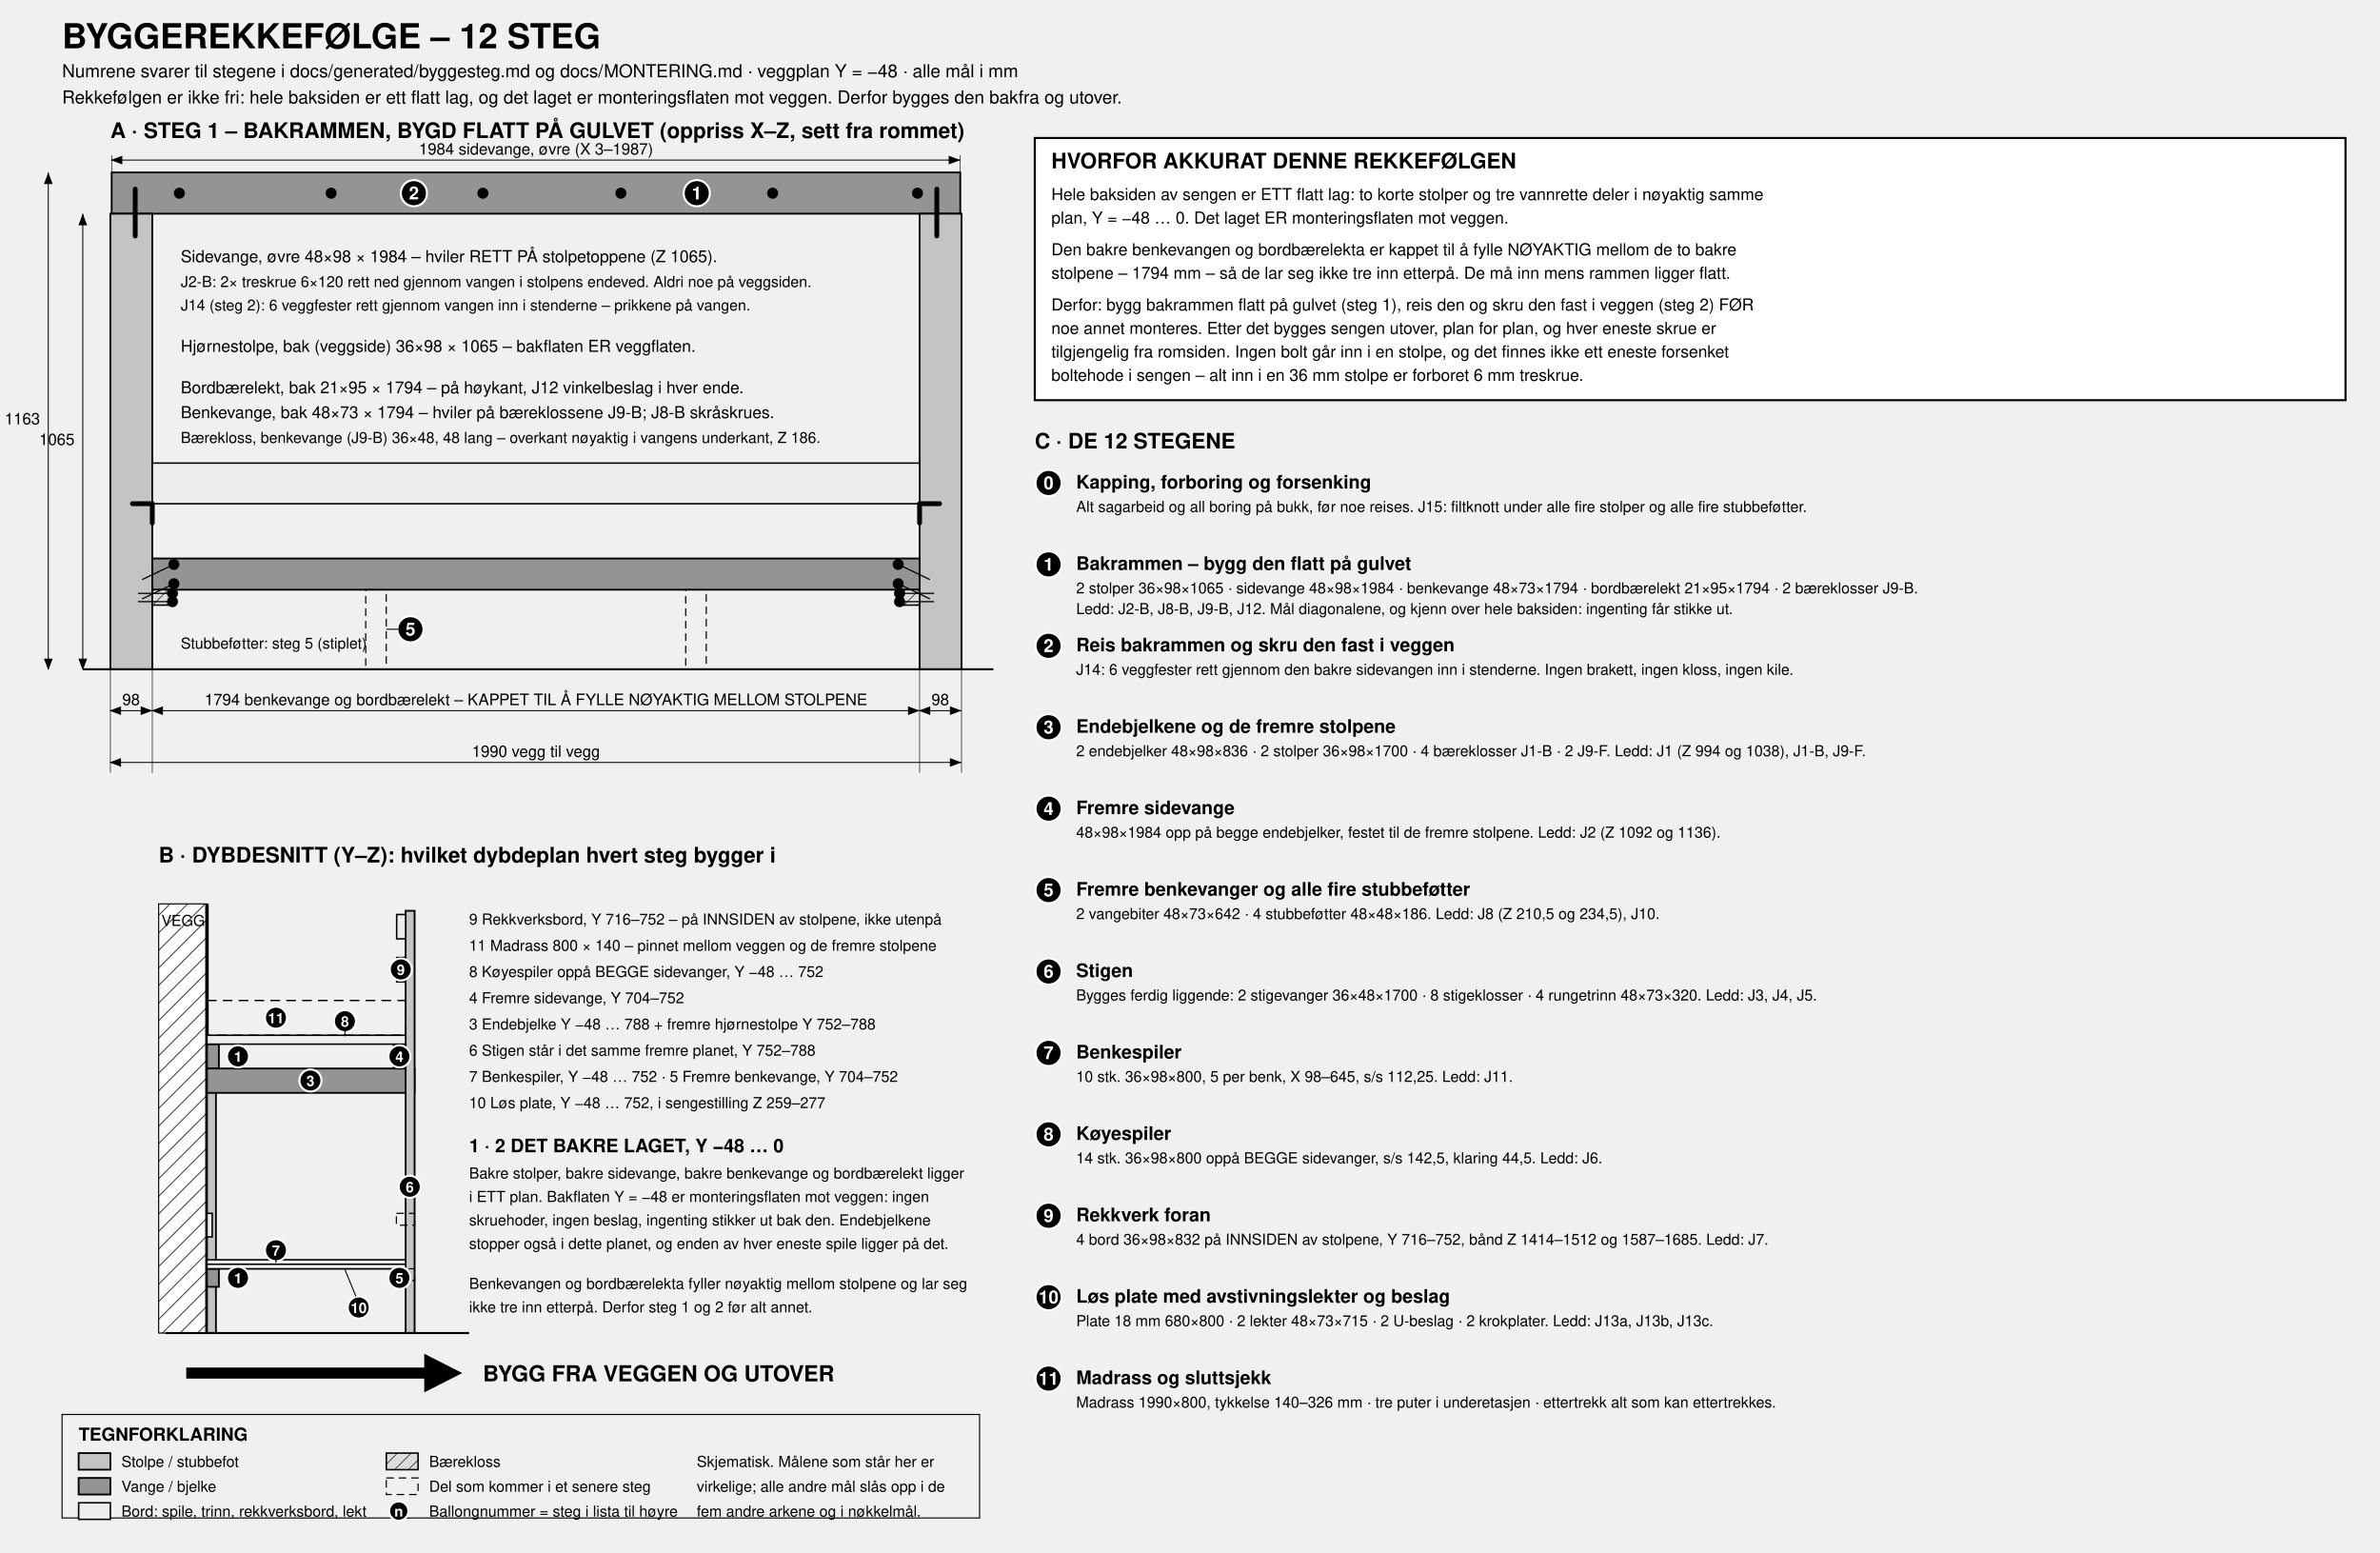
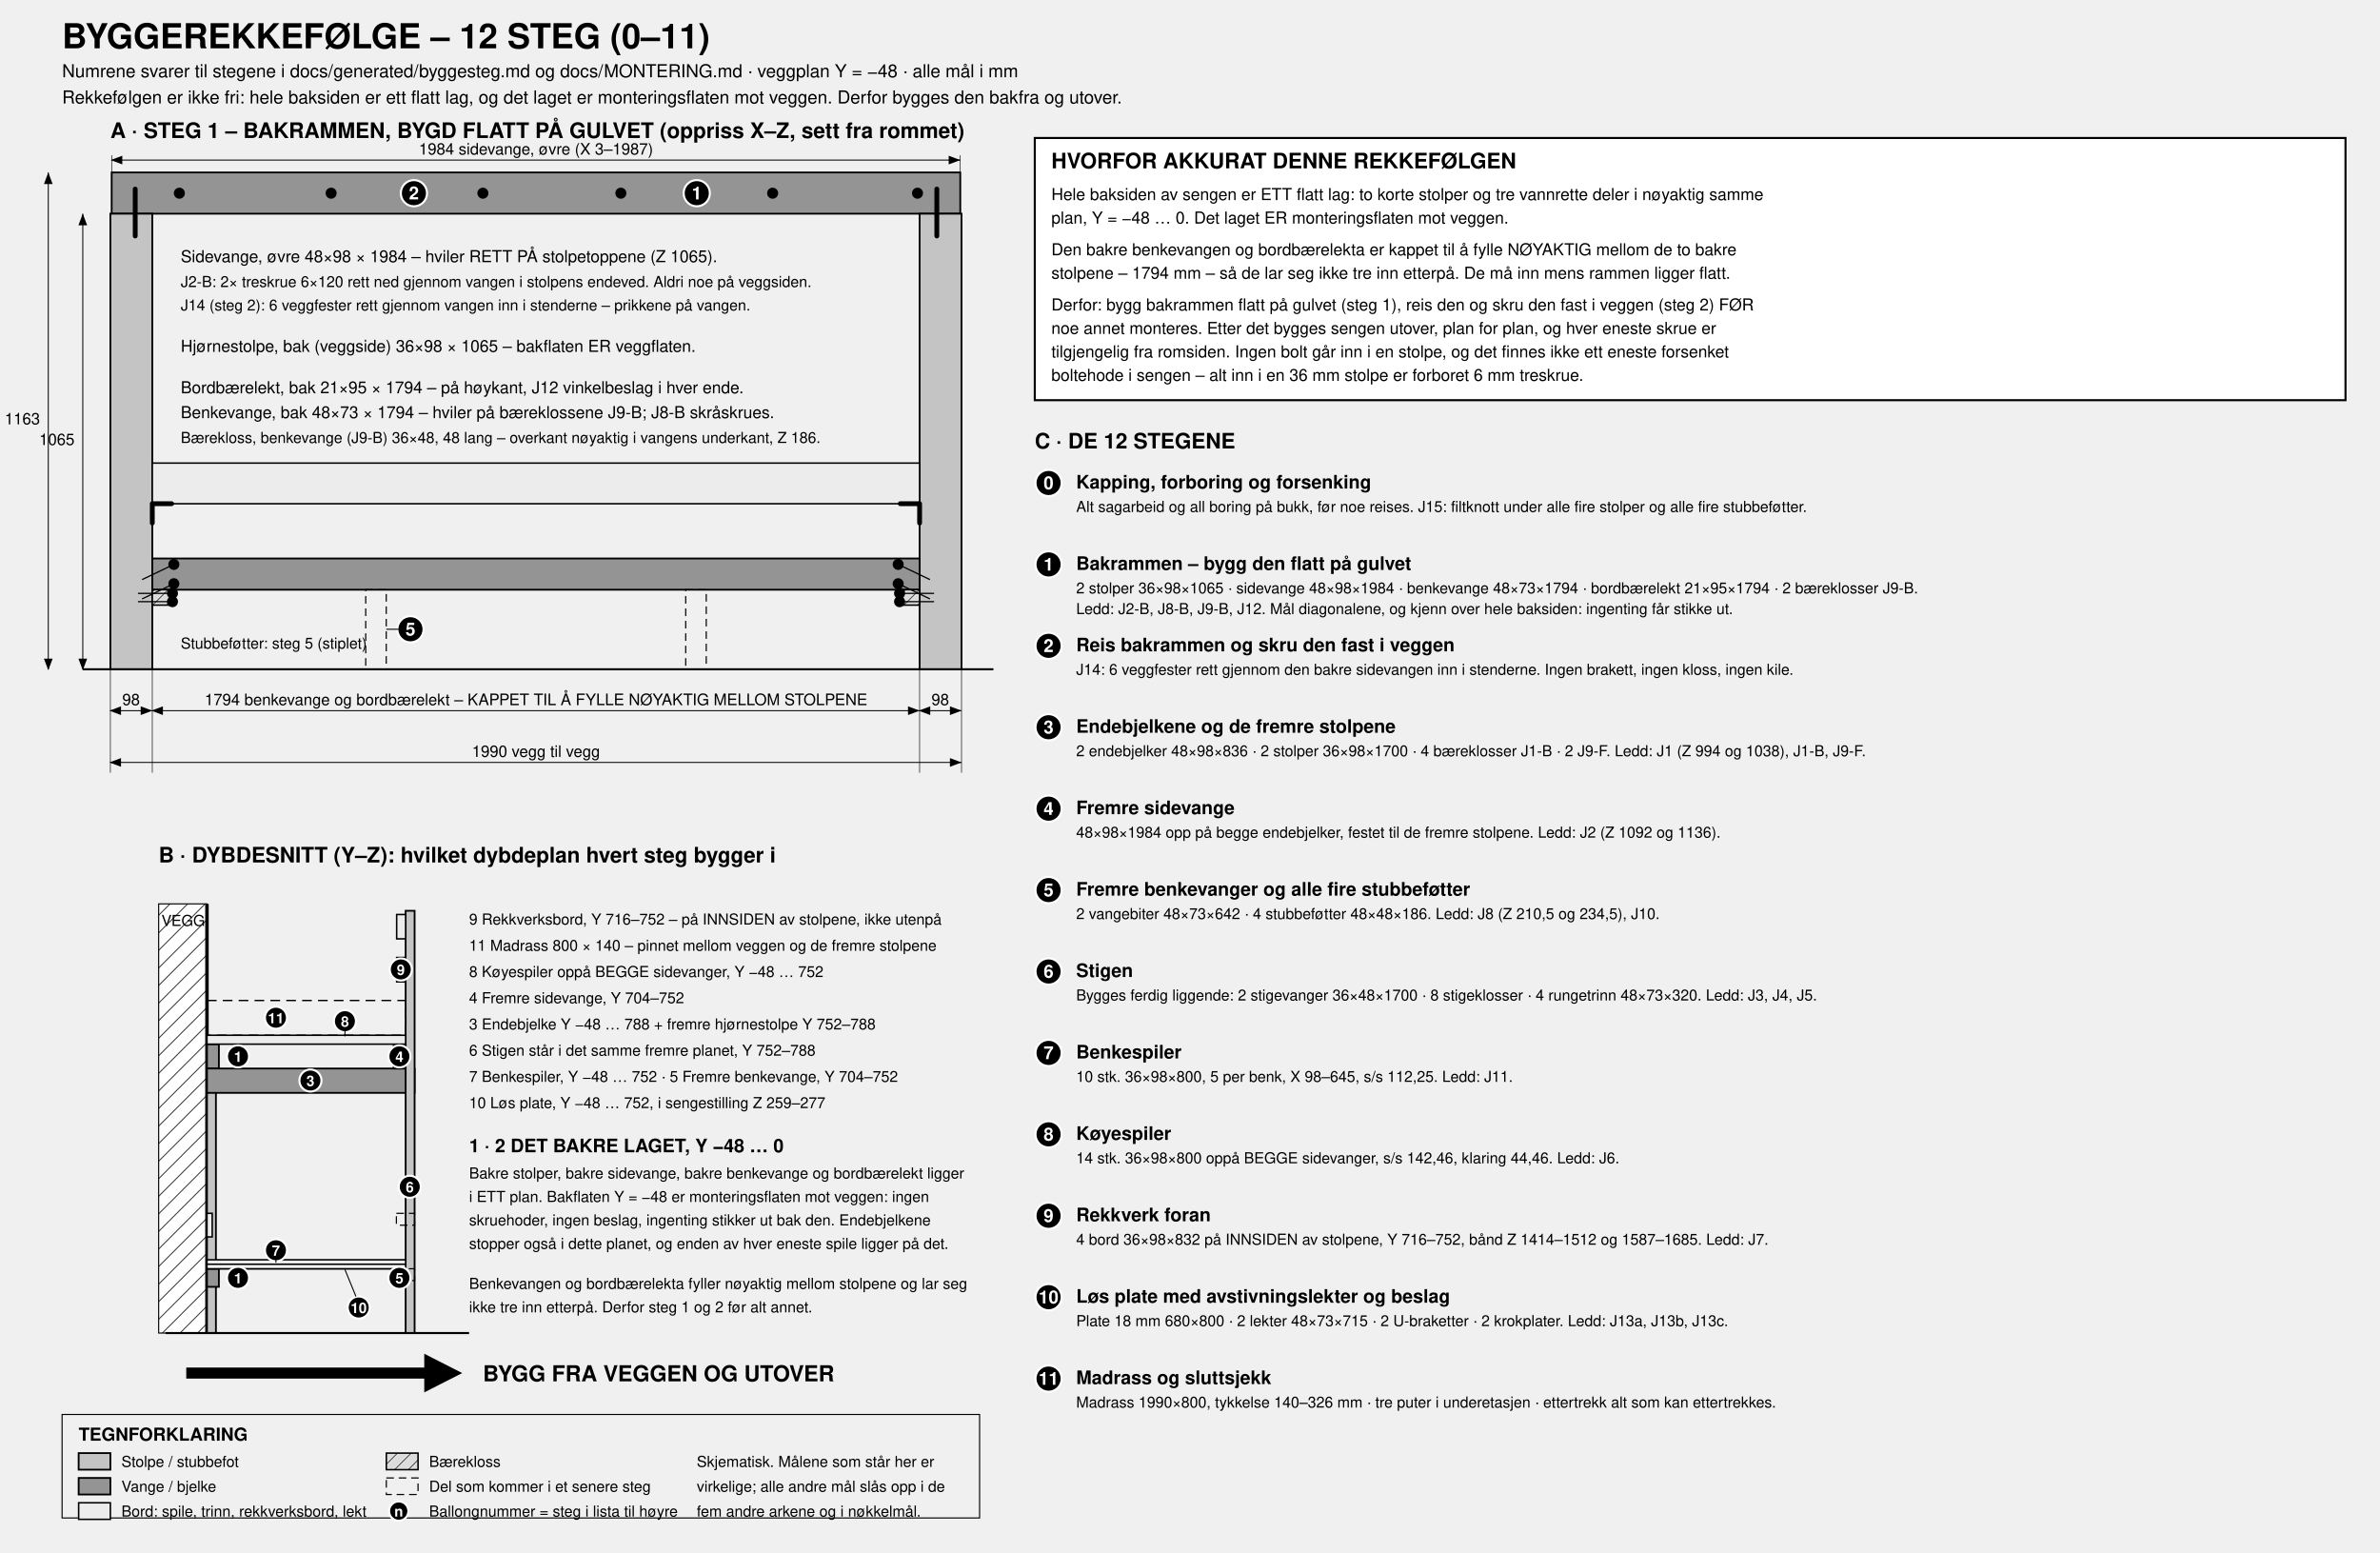
<svg xmlns="http://www.w3.org/2000/svg" viewBox="0 150 3450 2250" width="1600">
  <defs>
    <marker id="aE" markerWidth="13" markerHeight="10" refX="12" refY="4.5" orient="auto">
      <path d="M0,0 L12,4.5 L0,9 z" fill="#000" />
    </marker>
    <marker id="aS" markerWidth="13" markerHeight="10" refX="1" refY="4.5" orient="auto">
      <path d="M12,0 L0,4.5 L12,9 z" fill="#000" />
    </marker>
    <pattern id="wallh" width="18" height="18" patternUnits="userSpaceOnUse" patternTransform="rotate(45)">
      <rect width="18" height="18" fill="#fff" />
      <line x1="0" y1="0" x2="0" y2="18" stroke="#000" stroke-width="2" />
    </pattern>
    <pattern id="hatch" width="14" height="14" patternUnits="userSpaceOnUse" patternTransform="rotate(45)">
      <rect width="14" height="14" fill="#dcdcdc" />
      <line x1="0" y1="0" x2="0" y2="14" stroke="#000" stroke-width="1.7" />
    </pattern>
  </defs>
  <style>
    svg  { background:#fff; }
    text { font-family:Helvetica,Arial,sans-serif; fill:#000; font-size:24px; }
    .ttl { font-size:50px; font-weight:bold; }
    .sub { font-size:26px; }
    .pt  { font-size:31px; font-weight:bold; }
    .st  { font-size:27px; font-weight:bold; }
    .lbl { font-size:24px; }
    .sml { font-size:22px; }
    .dm  { font-size:23px; }
    .leg { font-size:26px; font-weight:bold; }
    .arrowlbl { font-size:32px; font-weight:bold; }
    .bal   { fill:#000; stroke:#fff; stroke-width:3; }
    .baln  { font-size:26px; font-weight:bold; fill:#fff; }
    .baln2 { font-size:21px; font-weight:bold; fill:#fff; }
    .pst { fill:#c4c4c4; stroke:#000; stroke-width:2.6; }
    .rai { fill:#949494; stroke:#000; stroke-width:2.6; }
    .brd { fill:#ececec; stroke:#000; stroke-width:2.2; }
    .blk { fill:url(#hatch); stroke:#000; stroke-width:2.2; }
    .pnl { fill:#fbfbfb; stroke:#000; stroke-width:2.2; }
    .gho { fill:none; stroke:#000; stroke-width:1.7; stroke-dasharray:11 7; }
    .mat { fill:none; stroke:#000; stroke-width:2; stroke-dasharray:14 9; }
    .wall{ fill:url(#wallh); stroke:#000; stroke-width:1.6; }
    .wallface { stroke:#000; stroke-width:5; }
    .dim { fill:none; stroke:#000; stroke-width:1.4; }
    .ext { fill:none; stroke:#000; stroke-width:0.9; }
    .ldr { fill:none; stroke:#000; stroke-width:1.5; }
    .grd { stroke:#000; stroke-width:3; }
    .scr { fill:#000; stroke:none; }
    .scrl{ fill:none; stroke:#000; stroke-width:1.8; }
    .stll{ fill:none; stroke:#000; stroke-width:7; stroke-linejoin:round; stroke-linecap:round; }
    .bigarrow { stroke:#000; stroke-width:16; }
    .legbox { fill:none; stroke:#000; stroke-width:1.6; }
    .notebox{ fill:#fff; stroke:#000; stroke-width:3; }
  </style>
-   <text x="90" y="220" class="ttl">BYGGEREKKEFØLGE – 12 STEG</text>
+   <text x="90" y="220" class="ttl">BYGGEREKKEFØLGE – 12 STEG (0–11)</text>
  <text x="90" y="262" class="sub">Numrene svarer til stegene i docs/generated/byggesteg.md og docs/MONTERING.md · veggplan Y = −48 · alle mål i mm</text>
  <text x="90" y="300" class="sub">Rekkefølgen er ikke fri: hele baksiden er ett flatt lag, og det laget er monteringsflaten mot veggen. Derfor bygges den bakfra og utover.</text>
  <text x="160" y="350" class="pt" text-anchor="start">A · STEG 1 – BAKRAMMEN, BYGD FLATT PÅ GULVET (oppriss X–Z, sett fra rommet)</text>
  <line x1="161.86" y1="399" x2="161.86" y2="375" class="ext" />
  <line x1="1392" y1="399" x2="1392" y2="375" class="ext" />
  <line x1="161.86" y1="382" x2="1392" y2="382" class="dim" marker-start="url(#aS)" marker-end="url(#aE)" />
  <text x="777" y="374" class="dm" text-anchor="middle">1984  sidevange, øvre (X 3–1987)</text>
  <rect x="161.86" y="399.94" width="1230.14" height="59.76" class="rai" />
  <rect x="160" y="459.7" width="60.76" height="660.3" class="pst" />
  <rect x="1333.04" y="459.7" width="60.76" height="660.3" class="pst" />
  <rect x="220.76" y="821.16" width="1112.28" height="58.9" class="brd" />
  <rect x="220.76" y="959.42" width="1112.28" height="45.26" class="rai" />
  <rect x="220.76" y="1004.68" width="29.76" height="22.32" class="blk" />
  <rect x="1303.28" y="1004.68" width="29.76" height="22.32" class="blk" />
  <rect x="530.14" y="1004.68" width="29.76" height="115.32" class="gho" />
  <rect x="994" y="1004.68" width="29.76" height="115.32" class="gho" />
  <line x1="120" y1="1120" x2="1440" y2="1120" class="grd" />
  <line x1="196" y1="492" x2="196" y2="424" class="stll" />
  <line x1="1358" y1="492" x2="1358" y2="424" class="stll" />
  <circle cx="260" cy="430" r="8" class="scr" />
  <circle cx="480" cy="430" r="8" class="scr" />
  <circle cx="700" cy="430" r="8" class="scr" />
  <circle cx="900" cy="430" r="8" class="scr" />
  <circle cx="1120" cy="430" r="8" class="scr" />
  <circle cx="1330" cy="430" r="8" class="scr" />
  <line x1="252" y1="968" x2="206" y2="990" class="scrl" />
  <circle cx="252" cy="968" r="8" class="scr" />
  <line x1="252" y1="996" x2="206" y2="1018" class="scrl" />
  <circle cx="252" cy="996" r="8" class="scr" />
  <line x1="1302" y1="968" x2="1348" y2="990" class="scrl" />
  <circle cx="1302" cy="968" r="8" class="scr" />
  <line x1="1302" y1="996" x2="1348" y2="1018" class="scrl" />
  <circle cx="1302" cy="996" r="8" class="scr" />
  <line x1="250" y1="1010" x2="200" y2="1010" class="scrl" />
  <circle cx="250" cy="1010" r="8" class="scr" />
  <line x1="250" y1="1022" x2="200" y2="1022" class="scrl" />
  <circle cx="250" cy="1022" r="8" class="scr" />
  <line x1="1304" y1="1010" x2="1354" y2="1010" class="scrl" />
  <circle cx="1304" cy="1010" r="8" class="scr" />
  <line x1="1304" y1="1022" x2="1354" y2="1022" class="scrl" />
  <circle cx="1304" cy="1022" r="8" class="scr" />
-   <polyline points="192,880 220.76,880 220.76,908" class="stll" />
-   <polyline points="1362,880 1333,880 1333,908" class="stll" />
+   <polyline points="248.76,880 220.76,880 220.76,908" class="stll" />
+   <polyline points="1305.04,880 1333.04,880 1333.04,908" class="stll" />
  <circle cx="600" cy="430" r="19" class="bal" />
  <text x="600" y="439" class="baln" text-anchor="middle">2</text>
  <circle cx="1010" cy="430" r="19" class="bal" />
  <text x="1010" y="439" class="baln" text-anchor="middle">1</text>
  <circle cx="595" cy="1062" r="19" class="bal" />
  <text x="595" y="1071" class="baln" text-anchor="middle">5</text>
  <line x1="578" y1="1062" x2="560" y2="1062" class="ldr" />
  <text x="262" y="530" class="lbl" text-anchor="start">Sidevange, øvre 48×98 × 1984 – hviler RETT PÅ stolpetoppene (Z 1065).</text>
  <text x="262" y="566" class="sml" text-anchor="start">J2-B: 2× treskrue 6×120 rett ned gjennom vangen i stolpens endeved. Aldri noe på veggsiden.</text>
  <text x="262" y="600" class="sml" text-anchor="start">J14 (steg 2): 6 veggfester rett gjennom vangen inn i stenderne – prikkene på vangen.</text>
  <text x="262" y="660" class="lbl" text-anchor="start">Hjørnestolpe, bak (veggside) 36×98 × 1065 – bakflaten ER veggflaten.</text>
  <text x="262" y="720" class="lbl" text-anchor="start">Bordbærelekt, bak 21×95 × 1794 – på høykant, J12 vinkelbeslag i hver ende.</text>
  <text x="262" y="756" class="lbl" text-anchor="start">Benkevange, bak 48×73 × 1794 – hviler på bæreklossene J9-B; J8-B skråskrues.</text>
  <text x="262" y="792" class="sml" text-anchor="start">Bærekloss, benkevange (J9-B) 36×48, 48 lang – overkant nøyaktig i vangens underkant, Z 186.</text>
  <text x="262" y="1090" class="sml" text-anchor="start">Stubbeføtter: steg 5 (stiplet)</text>
  <line x1="160" y1="1120" x2="160" y2="1270" class="ext" />
  <line x1="220.76" y1="1120" x2="220.76" y2="1270" class="ext" />
  <line x1="1333.04" y1="1120" x2="1333.04" y2="1270" class="ext" />
  <line x1="1393.8" y1="1120" x2="1393.8" y2="1270" class="ext" />
  <line x1="160" y1="1180" x2="220.76" y2="1180" class="dim" marker-start="url(#aS)" marker-end="url(#aE)" />
  <text x="190" y="1172" class="dm" text-anchor="middle">98</text>
  <line x1="220.76" y1="1180" x2="1333.04" y2="1180" class="dim" marker-start="url(#aS)" marker-end="url(#aE)" />
  <text x="777" y="1172" class="dm" text-anchor="middle">1794  benkevange og bordbærelekt – KAPPET TIL Å FYLLE NØYAKTIG MELLOM STOLPENE</text>
  <line x1="1333.04" y1="1180" x2="1393.8" y2="1180" class="dim" marker-start="url(#aS)" marker-end="url(#aE)" />
  <text x="1363" y="1172" class="dm" text-anchor="middle">98</text>
  <line x1="160" y1="1255" x2="1393.8" y2="1255" class="dim" marker-start="url(#aS)" marker-end="url(#aE)" />
  <text x="777" y="1247" class="dm" text-anchor="middle">1990  vegg til vegg</text>
  <line x1="120" y1="1120" x2="120" y2="459.7" class="dim" marker-start="url(#aS)" marker-end="url(#aE)" />
  <text x="108" y="795" class="dm" text-anchor="end">1065</text>
  <line x1="70" y1="1120" x2="70" y2="399.94" class="dim" marker-start="url(#aS)" marker-end="url(#aE)" />
  <text x="58" y="765" class="dm" text-anchor="end">1163</text>
  <text x="230" y="1400" class="pt" text-anchor="start">B · DYBDESNITT (Y–Z): hvilket dybdeplan hvert steg bygger i</text>
  <rect x="230" y="1460" width="70" height="622" class="wall" />
  <line x1="300" y1="1460" x2="300" y2="2082" class="wallface" />
  <text x="234" y="1492" class="sml" text-anchor="start">VEGG</text>
  <rect x="300" y="1698.6" width="13" height="383.4" class="pst" />
  <rect x="300" y="1663.3" width="17.3" height="35.3" class="rai" />
  <rect x="300" y="1988.8" width="17.3" height="26.2" class="rai" />
  <rect x="300" y="1908.5" width="7.6" height="34.2" class="brd" />
  <rect x="300" y="1698.6" width="301" height="35.3" class="rai" />
  <rect x="588" y="1470" width="13" height="612" class="pst" />
  <rect x="570.7" y="1663.3" width="17.3" height="35.3" class="rai" />
  <rect x="570.7" y="1988.8" width="17.3" height="26.2" class="rai" />
  <rect x="574.6" y="1988.8" width="26.4" height="17.2" class="gho" />
  <rect x="574.6" y="1908.5" width="26.4" height="17.2" class="gho" />
  <rect x="300" y="1975.8" width="288" height="13" class="brd" />
  <rect x="300" y="1650.4" width="288" height="12.9" class="brd" />
  <rect x="300" y="1600" width="288" height="50.4" class="mat" />
  <rect x="575" y="1537.7" width="13" height="35.3" class="brd" />
  <rect x="575" y="1475.4" width="13" height="35.3" class="brd" />
  <rect x="300" y="1982.3" width="288" height="6.5" class="pnl" />
  <line x1="240" y1="2082" x2="680" y2="2082" class="grd" />
  <circle cx="345" cy="1681" r="16" class="bal" />
  <text x="345" y="1689" class="baln2" text-anchor="middle">1</text>
  <circle cx="345" cy="2002" r="16" class="bal" />
  <text x="345" y="2010" class="baln2" text-anchor="middle">1</text>
  <circle cx="450" cy="1716" r="16" class="bal" />
  <text x="450" y="1724" class="baln2" text-anchor="middle">3</text>
  <circle cx="579" cy="1681" r="16" class="bal" />
  <text x="579" y="1689" class="baln2" text-anchor="middle">4</text>
  <circle cx="579" cy="2002" r="16" class="bal" />
  <text x="579" y="2010" class="baln2" text-anchor="middle">5</text>
  <circle cx="594" cy="1870" r="16" class="bal" />
  <text x="594" y="1878" class="baln2" text-anchor="middle">6</text>
  <circle cx="400" cy="1962" r="16" class="bal" />
  <text x="400" y="1970" class="baln2" text-anchor="middle">7</text>
  <line x1="400" y1="1972" x2="400" y2="1980" class="ldr" />
  <circle cx="500" cy="1630" r="16" class="bal" />
  <text x="500" y="1638" class="baln2" text-anchor="middle">8</text>
  <line x1="500" y1="1640" x2="500" y2="1652" class="ldr" />
  <circle cx="581" cy="1555" r="16" class="bal" />
  <text x="581" y="1563" class="baln2" text-anchor="middle">9</text>
  <circle cx="520" cy="2045" r="16" class="bal" />
  <text x="520" y="2053" class="baln2" text-anchor="middle">10</text>
  <line x1="516" y1="2029" x2="500" y2="1990" class="ldr" />
  <circle cx="400" cy="1625" r="16" class="bal" />
  <text x="400" y="1633" class="baln2" text-anchor="middle">11</text>
  <text x="680" y="1490" class="sml" text-anchor="start">9   Rekkverksbord, Y 716–752 – på INNSIDEN av stolpene, ikke utenpå</text>
  <text x="680" y="1528" class="sml" text-anchor="start">11  Madrass 800 × 140 – pinnet mellom veggen og de fremre stolpene</text>
  <text x="680" y="1566" class="sml" text-anchor="start">8   Køyespiler oppå BEGGE sidevanger, Y −48 … 752</text>
  <text x="680" y="1604" class="sml" text-anchor="start">4   Fremre sidevange, Y 704–752</text>
  <text x="680" y="1642" class="sml" text-anchor="start">3   Endebjelke Y −48 … 788 + fremre hjørnestolpe Y 752–788</text>
  <text x="680" y="1680" class="sml" text-anchor="start">6   Stigen står i det samme fremre planet, Y 752–788</text>
  <text x="680" y="1718" class="sml" text-anchor="start">7   Benkespiler, Y −48 … 752 · 5 Fremre benkevange, Y 704–752</text>
  <text x="680" y="1756" class="sml" text-anchor="start">10  Løs plate, Y −48 … 752, i sengestilling Z 259–277</text>
  <text x="680" y="1820" class="st" text-anchor="start">1 · 2   DET BAKRE LAGET, Y −48 … 0</text>
  <text x="680" y="1858" class="sml" text-anchor="start">Bakre stolper, bakre sidevange, bakre benkevange og bordbærelekt ligger</text>
  <text x="680" y="1892" class="sml" text-anchor="start">i ETT plan. Bakflaten Y = −48 er monteringsflaten mot veggen: ingen</text>
  <text x="680" y="1926" class="sml" text-anchor="start">skruehoder, ingen beslag, ingenting stikker ut bak den. Endebjelkene</text>
  <text x="680" y="1960" class="sml" text-anchor="start">stopper også i dette planet, og enden av hver eneste spile ligger på det.</text>
  <text x="680" y="2018" class="sml" text-anchor="start">Benkevangen og bordbærelekta fyller nøyaktig mellom stolpene og lar seg</text>
  <text x="680" y="2052" class="sml" text-anchor="start">ikke tre inn etterpå. Derfor steg 1 og 2 før alt annet.</text>
  <line x1="270" y1="2140" x2="620" y2="2140" class="bigarrow" />
  <polygon points="670,2140 615,2112 615,2168" class="scr" />
  <text x="700" y="2152" class="arrowlbl" text-anchor="start">BYGG FRA VEGGEN OG UTOVER</text>
  <rect x="1500" y="350" width="1900" height="380" class="notebox" />
  <text x="1524" y="394" class="pt" text-anchor="start">HVORFOR AKKURAT DENNE REKKEFØLGEN</text>
  <text x="1524" y="440" class="lbl" text-anchor="start">Hele baksiden av sengen er ETT flatt lag: to korte stolper og tre vannrette deler i nøyaktig samme</text>
  <text x="1524" y="474" class="lbl" text-anchor="start">plan, Y = −48 … 0. Det laget ER monteringsflaten mot veggen.</text>
  <text x="1524" y="520" class="lbl" text-anchor="start">Den bakre benkevangen og bordbærelekta er kappet til å fylle NØYAKTIG mellom de to bakre</text>
  <text x="1524" y="554" class="lbl" text-anchor="start">stolpene – 1794 mm – så de lar seg ikke tre inn etterpå. De må inn mens rammen ligger flatt.</text>
  <text x="1524" y="600" class="lbl" text-anchor="start">Derfor: bygg bakrammen flatt på gulvet (steg 1), reis den og skru den fast i veggen (steg 2) FØR</text>
  <text x="1524" y="634" class="lbl" text-anchor="start">noe annet monteres. Etter det bygges sengen utover, plan for plan, og hver eneste skrue er</text>
  <text x="1524" y="668" class="lbl" text-anchor="start">tilgjengelig fra romsiden. Ingen bolt går inn i en stolpe, og det finnes ikke ett eneste forsenket</text>
  <text x="1524" y="702" class="lbl" text-anchor="start">boltehode i sengen – alt inn i en 36 mm stolpe er forboret 6 mm treskrue.</text>
  <text x="1500" y="800" class="pt" text-anchor="start">C · DE 12 STEGENE</text>
  <circle cx="1520" cy="850" r="19" class="bal" />
  <text x="1520" y="859" class="baln" text-anchor="middle">0</text>
  <text x="1560" y="858" class="st" text-anchor="start">Kapping, forboring og forsenking</text>
  <text x="1560" y="892" class="sml" text-anchor="start">Alt sagarbeid og all boring på bukk, før noe reises. J15: filtknott under alle fire stolper og alle fire stubbeføtter.</text>
  <circle cx="1520" cy="968" r="19" class="bal" />
  <text x="1520" y="977" class="baln" text-anchor="middle">1</text>
  <text x="1560" y="976" class="st" text-anchor="start">Bakrammen – bygg den flatt på gulvet</text>
  <text x="1560" y="1010" class="sml" text-anchor="start">2 stolper 36×98×1065 · sidevange 48×98×1984 · benkevange 48×73×1794 · bordbærelekt 21×95×1794 · 2 bæreklosser J9-B.</text>
  <text x="1560" y="1040" class="sml" text-anchor="start">Ledd: J2-B, J8-B, J9-B, J12.  Mål diagonalene, og kjenn over hele baksiden: ingenting får stikke ut.</text>
  <circle cx="1520" cy="1086" r="19" class="bal" />
  <text x="1520" y="1095" class="baln" text-anchor="middle">2</text>
  <text x="1560" y="1094" class="st" text-anchor="start">Reis bakrammen og skru den fast i veggen</text>
  <text x="1560" y="1128" class="sml" text-anchor="start">J14: 6 veggfester rett gjennom den bakre sidevangen inn i stenderne. Ingen brakett, ingen kloss, ingen kile.</text>
  <circle cx="1520" cy="1204" r="19" class="bal" />
  <text x="1520" y="1213" class="baln" text-anchor="middle">3</text>
  <text x="1560" y="1212" class="st" text-anchor="start">Endebjelkene og de fremre stolpene</text>
  <text x="1560" y="1246" class="sml" text-anchor="start">2 endebjelker 48×98×836 · 2 stolper 36×98×1700 · 4 bæreklosser J1-B · 2 J9-F.  Ledd: J1 (Z 994 og 1038), J1-B, J9-F.</text>
  <circle cx="1520" cy="1322" r="19" class="bal" />
  <text x="1520" y="1331" class="baln" text-anchor="middle">4</text>
  <text x="1560" y="1330" class="st" text-anchor="start">Fremre sidevange</text>
  <text x="1560" y="1364" class="sml" text-anchor="start">48×98×1984 opp på begge endebjelker, festet til de fremre stolpene.  Ledd: J2 (Z 1092 og 1136).</text>
  <circle cx="1520" cy="1440" r="19" class="bal" />
  <text x="1520" y="1449" class="baln" text-anchor="middle">5</text>
  <text x="1560" y="1448" class="st" text-anchor="start">Fremre benkevanger og alle fire stubbeføtter</text>
  <text x="1560" y="1482" class="sml" text-anchor="start">2 vangebiter 48×73×642 · 4 stubbeføtter 48×48×186.  Ledd: J8 (Z 210,5 og 234,5), J10.</text>
  <circle cx="1520" cy="1558" r="19" class="bal" />
  <text x="1520" y="1567" class="baln" text-anchor="middle">6</text>
  <text x="1560" y="1566" class="st" text-anchor="start">Stigen</text>
  <text x="1560" y="1600" class="sml" text-anchor="start">Bygges ferdig liggende: 2 stigevanger 36×48×1700 · 8 stigeklosser · 4 rungetrinn 48×73×320.  Ledd: J3, J4, J5.</text>
  <circle cx="1520" cy="1676" r="19" class="bal" />
  <text x="1520" y="1685" class="baln" text-anchor="middle">7</text>
  <text x="1560" y="1684" class="st" text-anchor="start">Benkespiler</text>
  <text x="1560" y="1718" class="sml" text-anchor="start">10 stk. 36×98×800, 5 per benk, X 98–645, s/s 112,25.  Ledd: J11.</text>
  <circle cx="1520" cy="1794" r="19" class="bal" />
  <text x="1520" y="1803" class="baln" text-anchor="middle">8</text>
  <text x="1560" y="1802" class="st" text-anchor="start">Køyespiler</text>
-   <text x="1560" y="1836" class="sml" text-anchor="start">14 stk. 36×98×800 oppå BEGGE sidevanger, s/s 142,5, klaring 44,5.  Ledd: J6.</text>
+   <text x="1560" y="1836" class="sml" text-anchor="start">14 stk. 36×98×800 oppå BEGGE sidevanger, s/s 142,46, klaring 44,46.  Ledd: J6.</text>
  <circle cx="1520" cy="1912" r="19" class="bal" />
  <text x="1520" y="1921" class="baln" text-anchor="middle">9</text>
  <text x="1560" y="1920" class="st" text-anchor="start">Rekkverk foran</text>
  <text x="1560" y="1954" class="sml" text-anchor="start">4 bord 36×98×832 på INNSIDEN av stolpene, Y 716–752, bånd Z 1414–1512 og 1587–1685.  Ledd: J7.</text>
  <circle cx="1520" cy="2030" r="19" class="bal" />
  <text x="1520" y="2039" class="baln" text-anchor="middle">10</text>
  <text x="1560" y="2038" class="st" text-anchor="start">Løs plate med avstivningslekter og beslag</text>
-   <text x="1560" y="2072" class="sml" text-anchor="start">Plate 18 mm 680×800 · 2 lekter 48×73×715 · 2 U-beslag · 2 krokplater.  Ledd: J13a, J13b, J13c.</text>
+   <text x="1560" y="2072" class="sml" text-anchor="start">Plate 18 mm 680×800 · 2 lekter 48×73×715 · 2 U-braketter · 2 krokplater.  Ledd: J13a, J13b, J13c.</text>
  <circle cx="1520" cy="2148" r="19" class="bal" />
  <text x="1520" y="2157" class="baln" text-anchor="middle">11</text>
  <text x="1560" y="2156" class="st" text-anchor="start">Madrass og sluttsjekk</text>
  <text x="1560" y="2190" class="sml" text-anchor="start">Madrass 1990×800, tykkelse 140–326 mm · tre puter i underetasjen · ettertrekk alt som kan ettertrekkes.</text>
  <rect x="90" y="2200" width="1330" height="150" class="legbox" />
  <text x="114" y="2238" class="leg" text-anchor="start">TEGNFORKLARING</text>
  <rect x="114" y="2256" width="46" height="24" class="pst" />
  <text x="176" y="2276" class="sml" text-anchor="start">Stolpe / stubbefot</text>
  <rect x="114" y="2292" width="46" height="24" class="rai" />
  <text x="176" y="2312" class="sml" text-anchor="start">Vange / bjelke</text>
  <rect x="114" y="2328" width="46" height="24" class="brd" />
  <text x="176" y="2348" class="sml" text-anchor="start">Bord: spile, trinn, rekkverksbord, lekt</text>
  <rect x="560" y="2256" width="46" height="24" class="blk" />
  <text x="622" y="2276" class="sml" text-anchor="start">Bærekloss</text>
  <rect x="560" y="2292" width="46" height="24" class="gho" />
  <text x="622" y="2312" class="sml" text-anchor="start">Del som kommer i et senere steg</text>
  <circle cx="578" cy="2340" r="14" class="bal" />
  <text x="578" y="2348" class="baln2" text-anchor="middle">n</text>
  <text x="622" y="2348" class="sml" text-anchor="start">Ballongnummer = steg i lista til høyre</text>
  <text x="1010" y="2276" class="sml" text-anchor="start">Skjematisk. Målene som står her er</text>
  <text x="1010" y="2312" class="sml" text-anchor="start">virkelige; alle andre mål slås opp i de</text>
  <text x="1010" y="2348" class="sml" text-anchor="start">fem andre arkene og i nøkkelmål.</text>
</svg>
